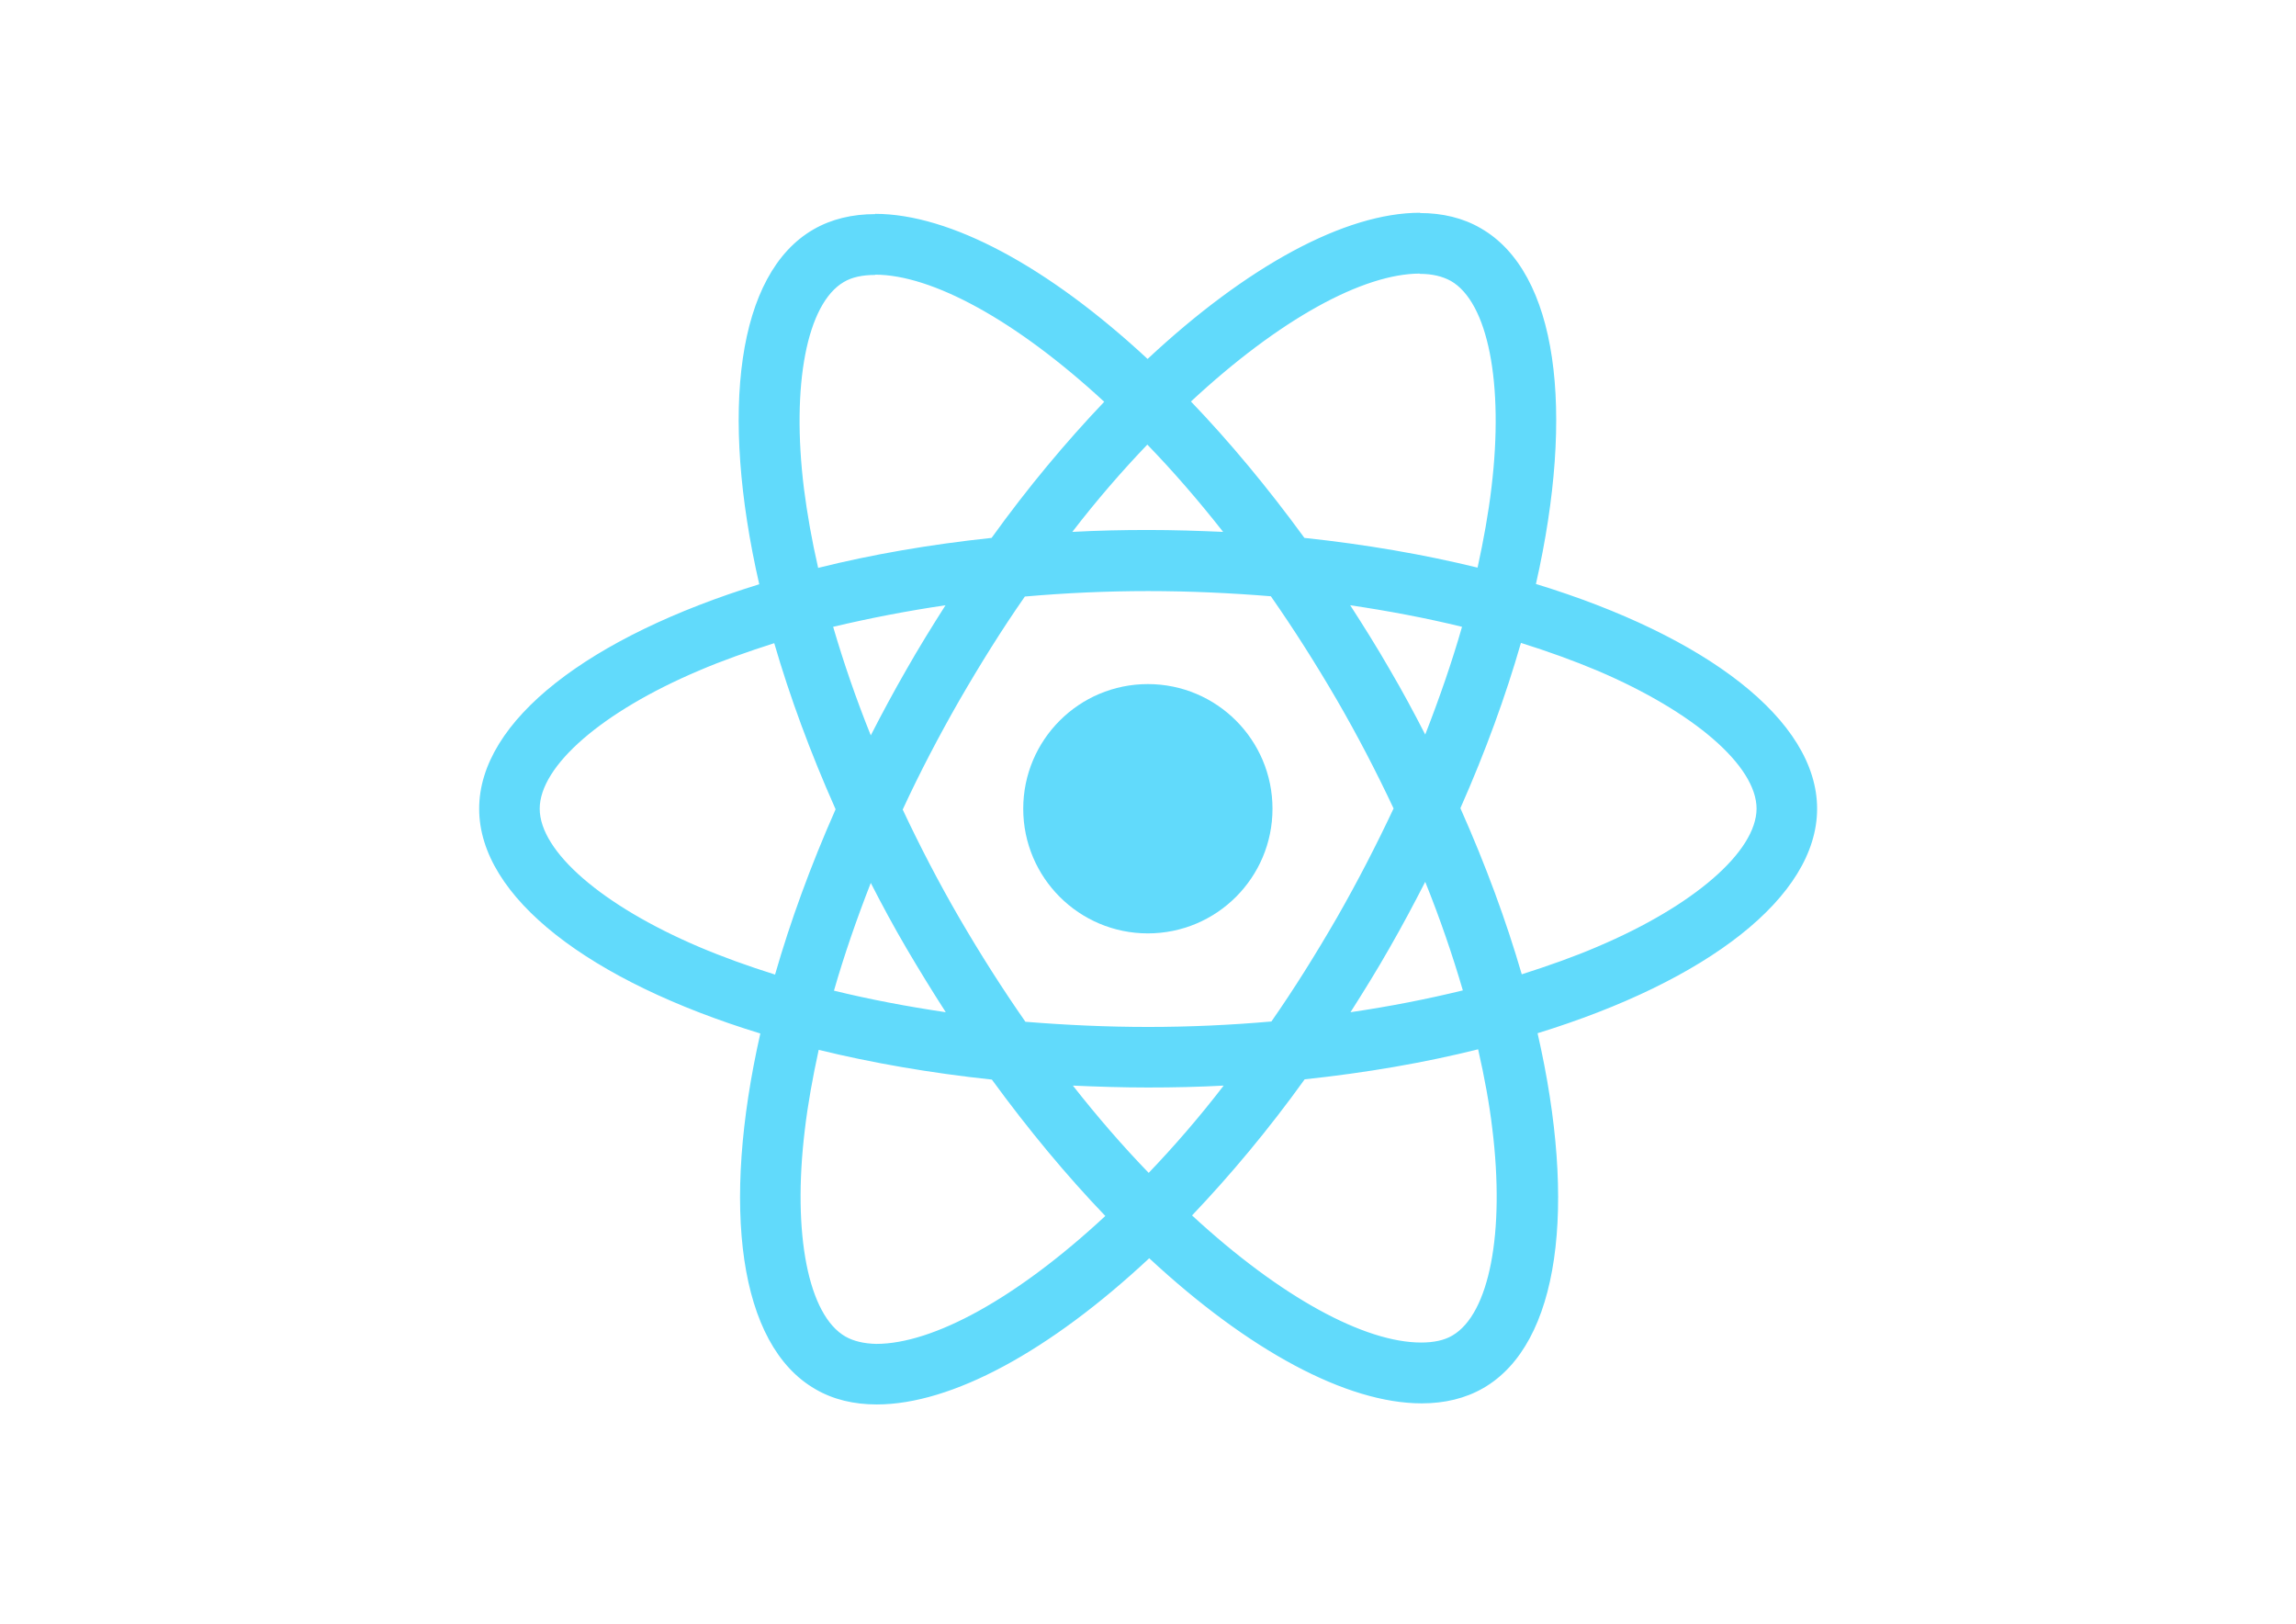
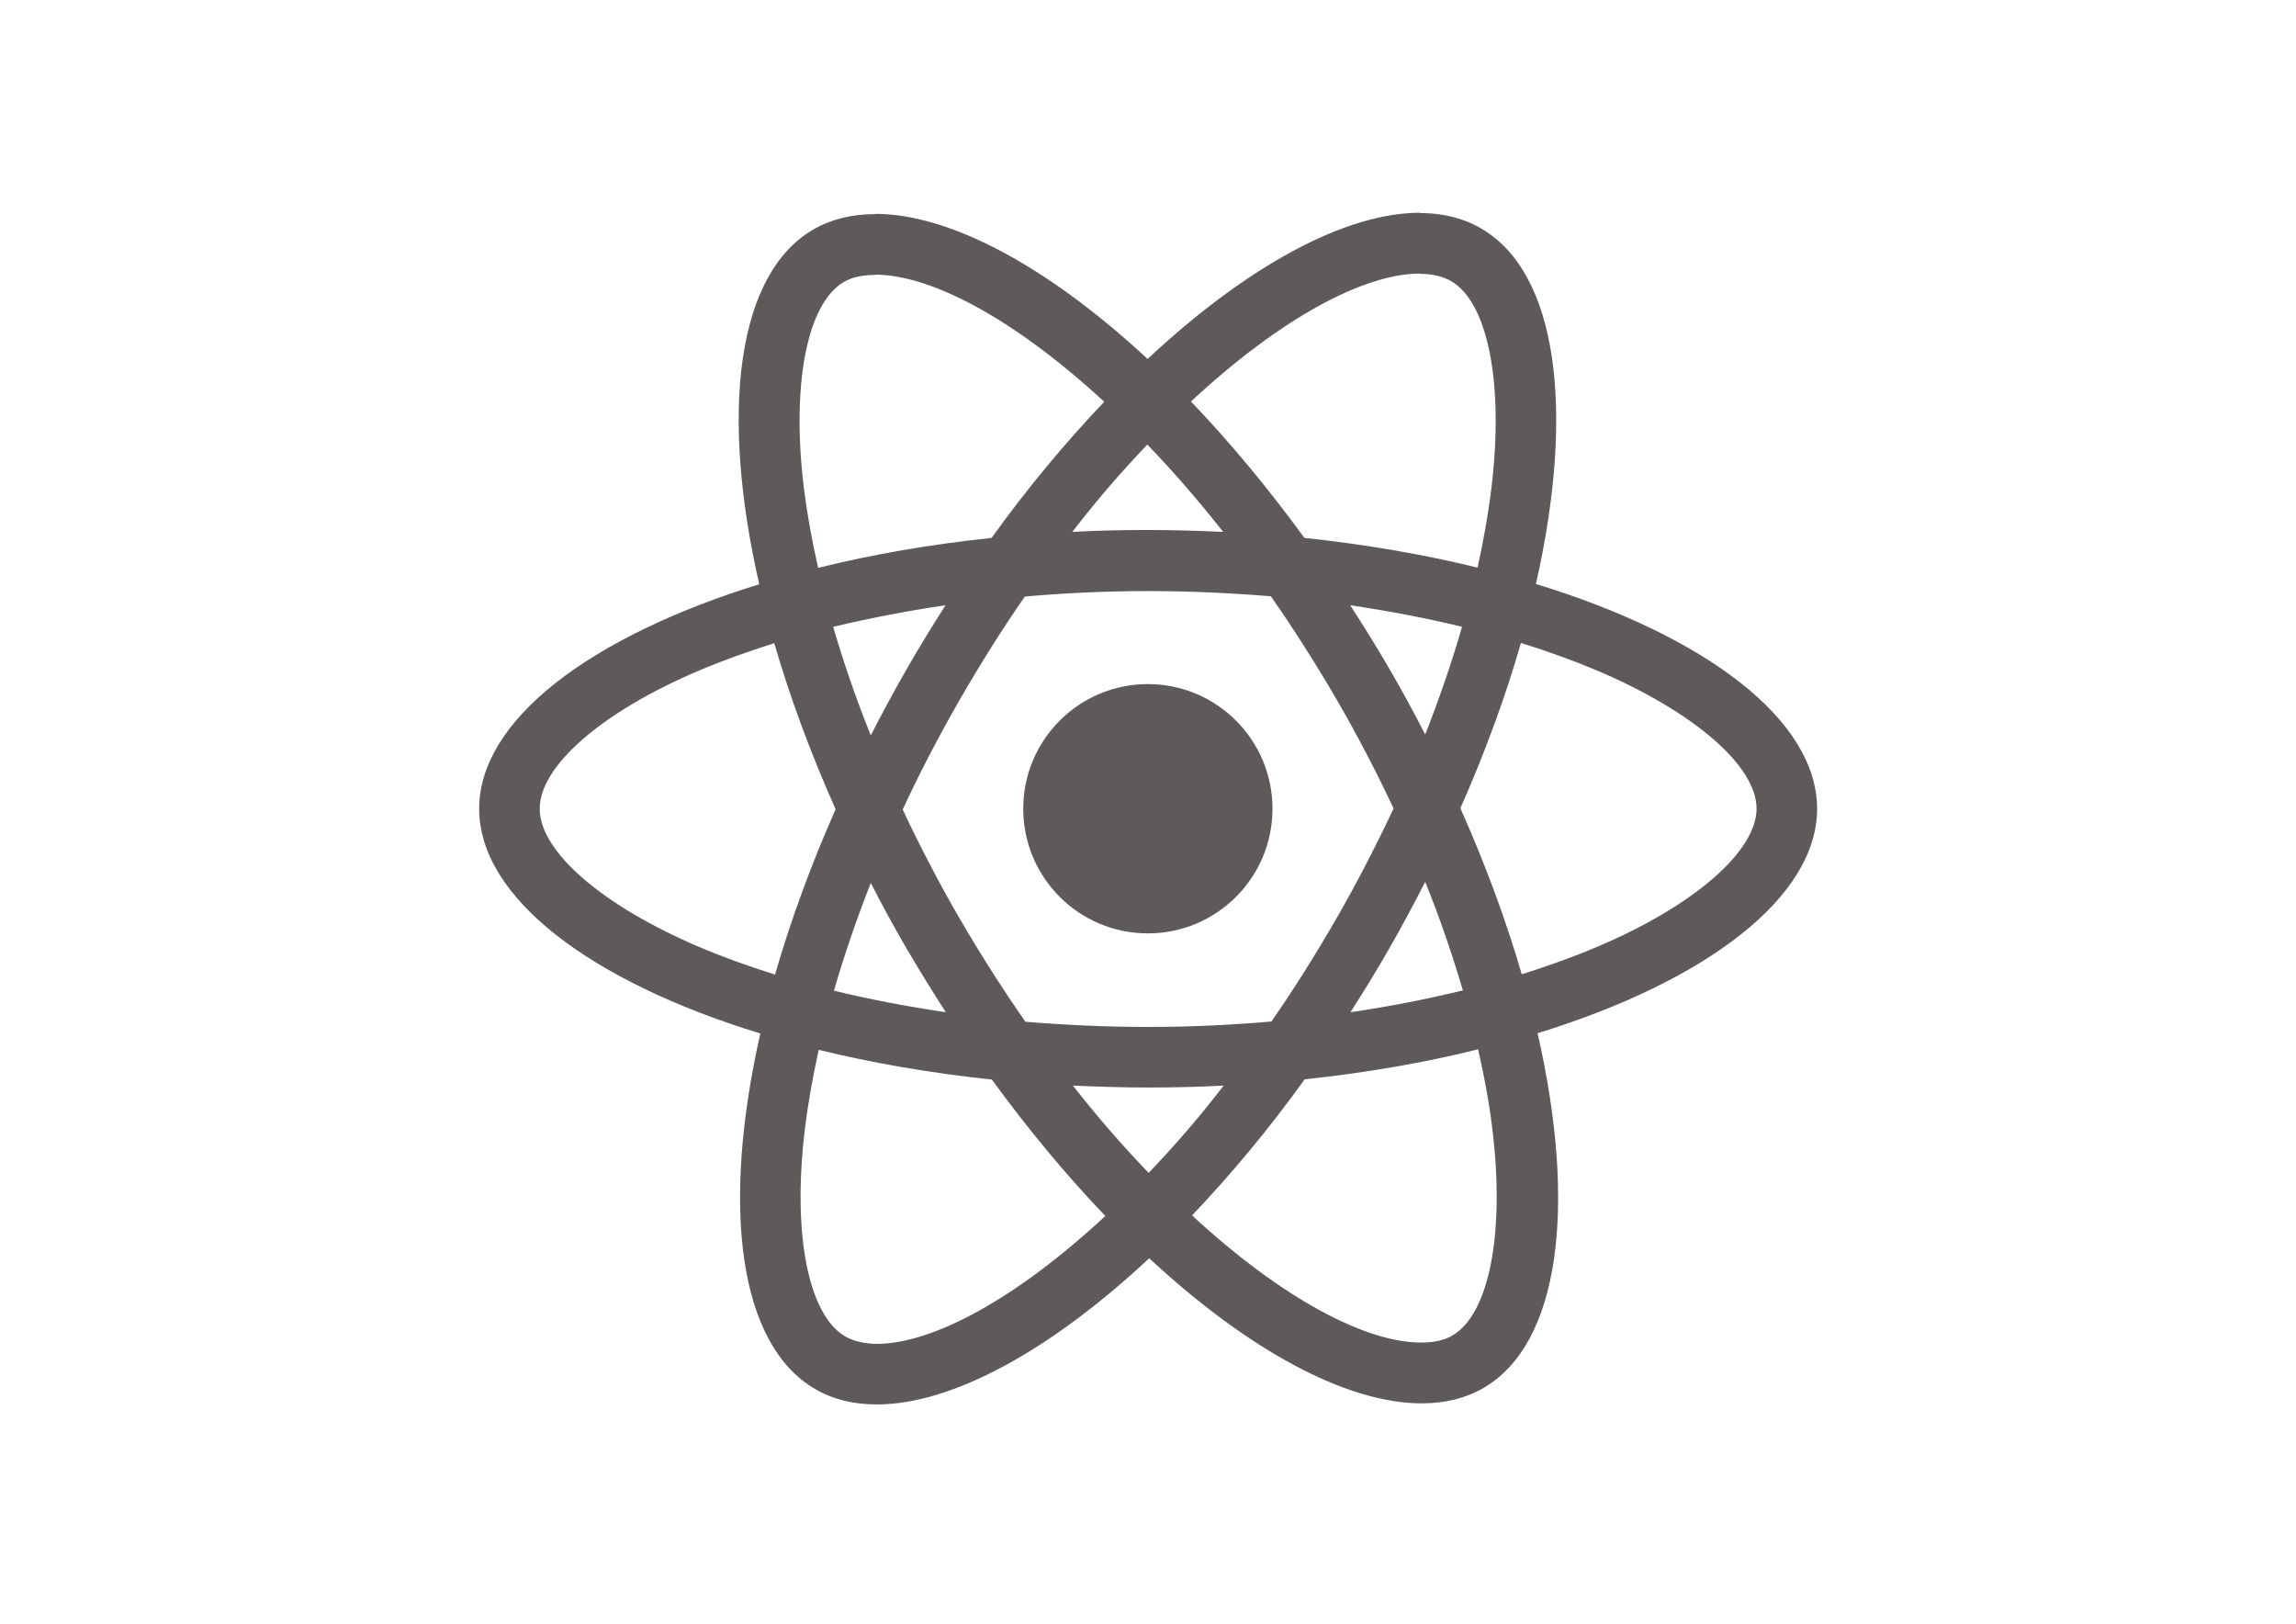
<svg xmlns="http://www.w3.org/2000/svg" viewBox="0 0 841.9 595.3">
-   <g fill="#61DAFB">
+   <g fill="#5e5a5a">
    <path d="M666.3 296.5c0-32.5-40.7-63.3-103.1-82.4 14.4-63.6 8-114.2-20.2-130.4-6.5-3.8-14.1-5.6-22.4-5.6v22.3c4.6 0 8.3.9 11.4 2.6 13.6 7.8 19.5 37.5 14.9 75.7-1.1 9.4-2.9 19.3-5.1 29.4-19.6-4.8-41-8.5-63.5-10.9-13.5-18.5-27.5-35.3-41.6-50 32.6-30.3 63.2-46.9 84-46.9V78c-27.5 0-63.5 19.6-99.9 53.6-36.4-33.8-72.4-53.2-99.9-53.2v22.3c20.7 0 51.4 16.5 84 46.6-14 14.7-28 31.4-41.3 49.9-22.6 2.4-44 6.1-63.6 11-2.3-10-4-19.7-5.2-29-4.7-38.2 1.1-67.9 14.6-75.8 3-1.8 6.9-2.6 11.5-2.6V78.5c-8.4 0-16 1.8-22.6 5.6-28.1 16.2-34.4 66.7-19.9 130.1-62.2 19.2-102.7 49.9-102.7 82.3 0 32.5 40.7 63.3 103.1 82.4-14.4 63.6-8 114.2 20.2 130.4 6.5 3.8 14.1 5.6 22.5 5.6 27.5 0 63.5-19.6 99.9-53.6 36.4 33.8 72.4 53.2 99.9 53.2 8.4 0 16-1.8 22.6-5.6 28.1-16.2 34.4-66.7 19.9-130.1 62-19.1 102.5-49.9 102.5-82.3zm-130.2-66.7c-3.7 12.9-8.3 26.2-13.5 39.5-4.1-8-8.4-16-13.1-24-4.6-8-9.5-15.8-14.4-23.4 14.2 2.1 27.9 4.7 41 7.9zm-45.8 106.5c-7.8 13.5-15.8 26.3-24.1 38.2-14.9 1.3-30 2-45.2 2-15.1 0-30.2-.7-45-1.9-8.3-11.9-16.4-24.6-24.2-38-7.6-13.1-14.5-26.4-20.8-39.8 6.2-13.4 13.2-26.8 20.7-39.9 7.8-13.5 15.8-26.3 24.1-38.2 14.9-1.3 30-2 45.2-2 15.1 0 30.2.7 45 1.9 8.3 11.9 16.4 24.6 24.2 38 7.6 13.1 14.5 26.4 20.8 39.8-6.3 13.4-13.2 26.8-20.7 39.9zm32.3-13c5.4 13.4 10 26.8 13.8 39.8-13.1 3.2-26.9 5.9-41.2 8 4.9-7.7 9.8-15.6 14.4-23.7 4.6-8 8.9-16.1 13-24.1zM421.2 430c-9.3-9.6-18.6-20.3-27.8-32 9 .4 18.2.7 27.5.7 9.4 0 18.7-.2 27.8-.7-9 11.7-18.3 22.4-27.5 32zm-74.4-58.9c-14.2-2.1-27.9-4.7-41-7.9 3.7-12.9 8.3-26.2 13.5-39.5 4.1 8 8.4 16 13.1 24 4.7 8 9.5 15.8 14.4 23.4zM420.7 163c9.3 9.6 18.6 20.3 27.8 32-9-.4-18.2-.7-27.5-.7-9.4 0-18.7.2-27.8.7 9-11.7 18.3-22.4 27.5-32zm-74 58.9c-4.9 7.7-9.8 15.6-14.4 23.7-4.6 8-8.9 16-13 24-5.4-13.4-10-26.8-13.8-39.8 13.1-3.1 26.9-5.8 41.2-7.9zm-90.5 125.2c-35.4-15.1-58.3-34.9-58.3-50.6 0-15.7 22.9-35.6 58.3-50.6 8.6-3.7 18-7 27.7-10.1 5.7 19.6 13.2 40 22.5 60.9-9.2 20.8-16.6 41.1-22.2 60.6-9.9-3.1-19.3-6.5-28-10.2zM310 490c-13.6-7.8-19.5-37.5-14.9-75.7 1.1-9.4 2.9-19.3 5.1-29.4 19.6 4.8 41 8.5 63.5 10.9 13.5 18.5 27.5 35.3 41.6 50-32.6 30.3-63.2 46.9-84 46.9-4.5-.1-8.3-1-11.3-2.7zm237.2-76.2c4.7 38.2-1.1 67.9-14.6 75.8-3 1.8-6.9 2.6-11.5 2.6-20.7 0-51.4-16.5-84-46.6 14-14.7 28-31.4 41.3-49.9 22.6-2.4 44-6.1 63.6-11 2.3 10.1 4.1 19.8 5.2 29.1zm38.5-66.7c-8.6 3.7-18 7-27.7 10.1-5.7-19.6-13.2-40-22.5-60.9 9.2-20.8 16.6-41.1 22.2-60.6 9.9 3.1 19.3 6.5 28.1 10.2 35.4 15.1 58.3 34.9 58.3 50.6-.1 15.7-23 35.6-58.4 50.6zM320.8 78.4z" />
    <circle cx="420.9" cy="296.5" r="45.7" />
    <path d="M520.5 78.1z" />
  </g>
</svg>
